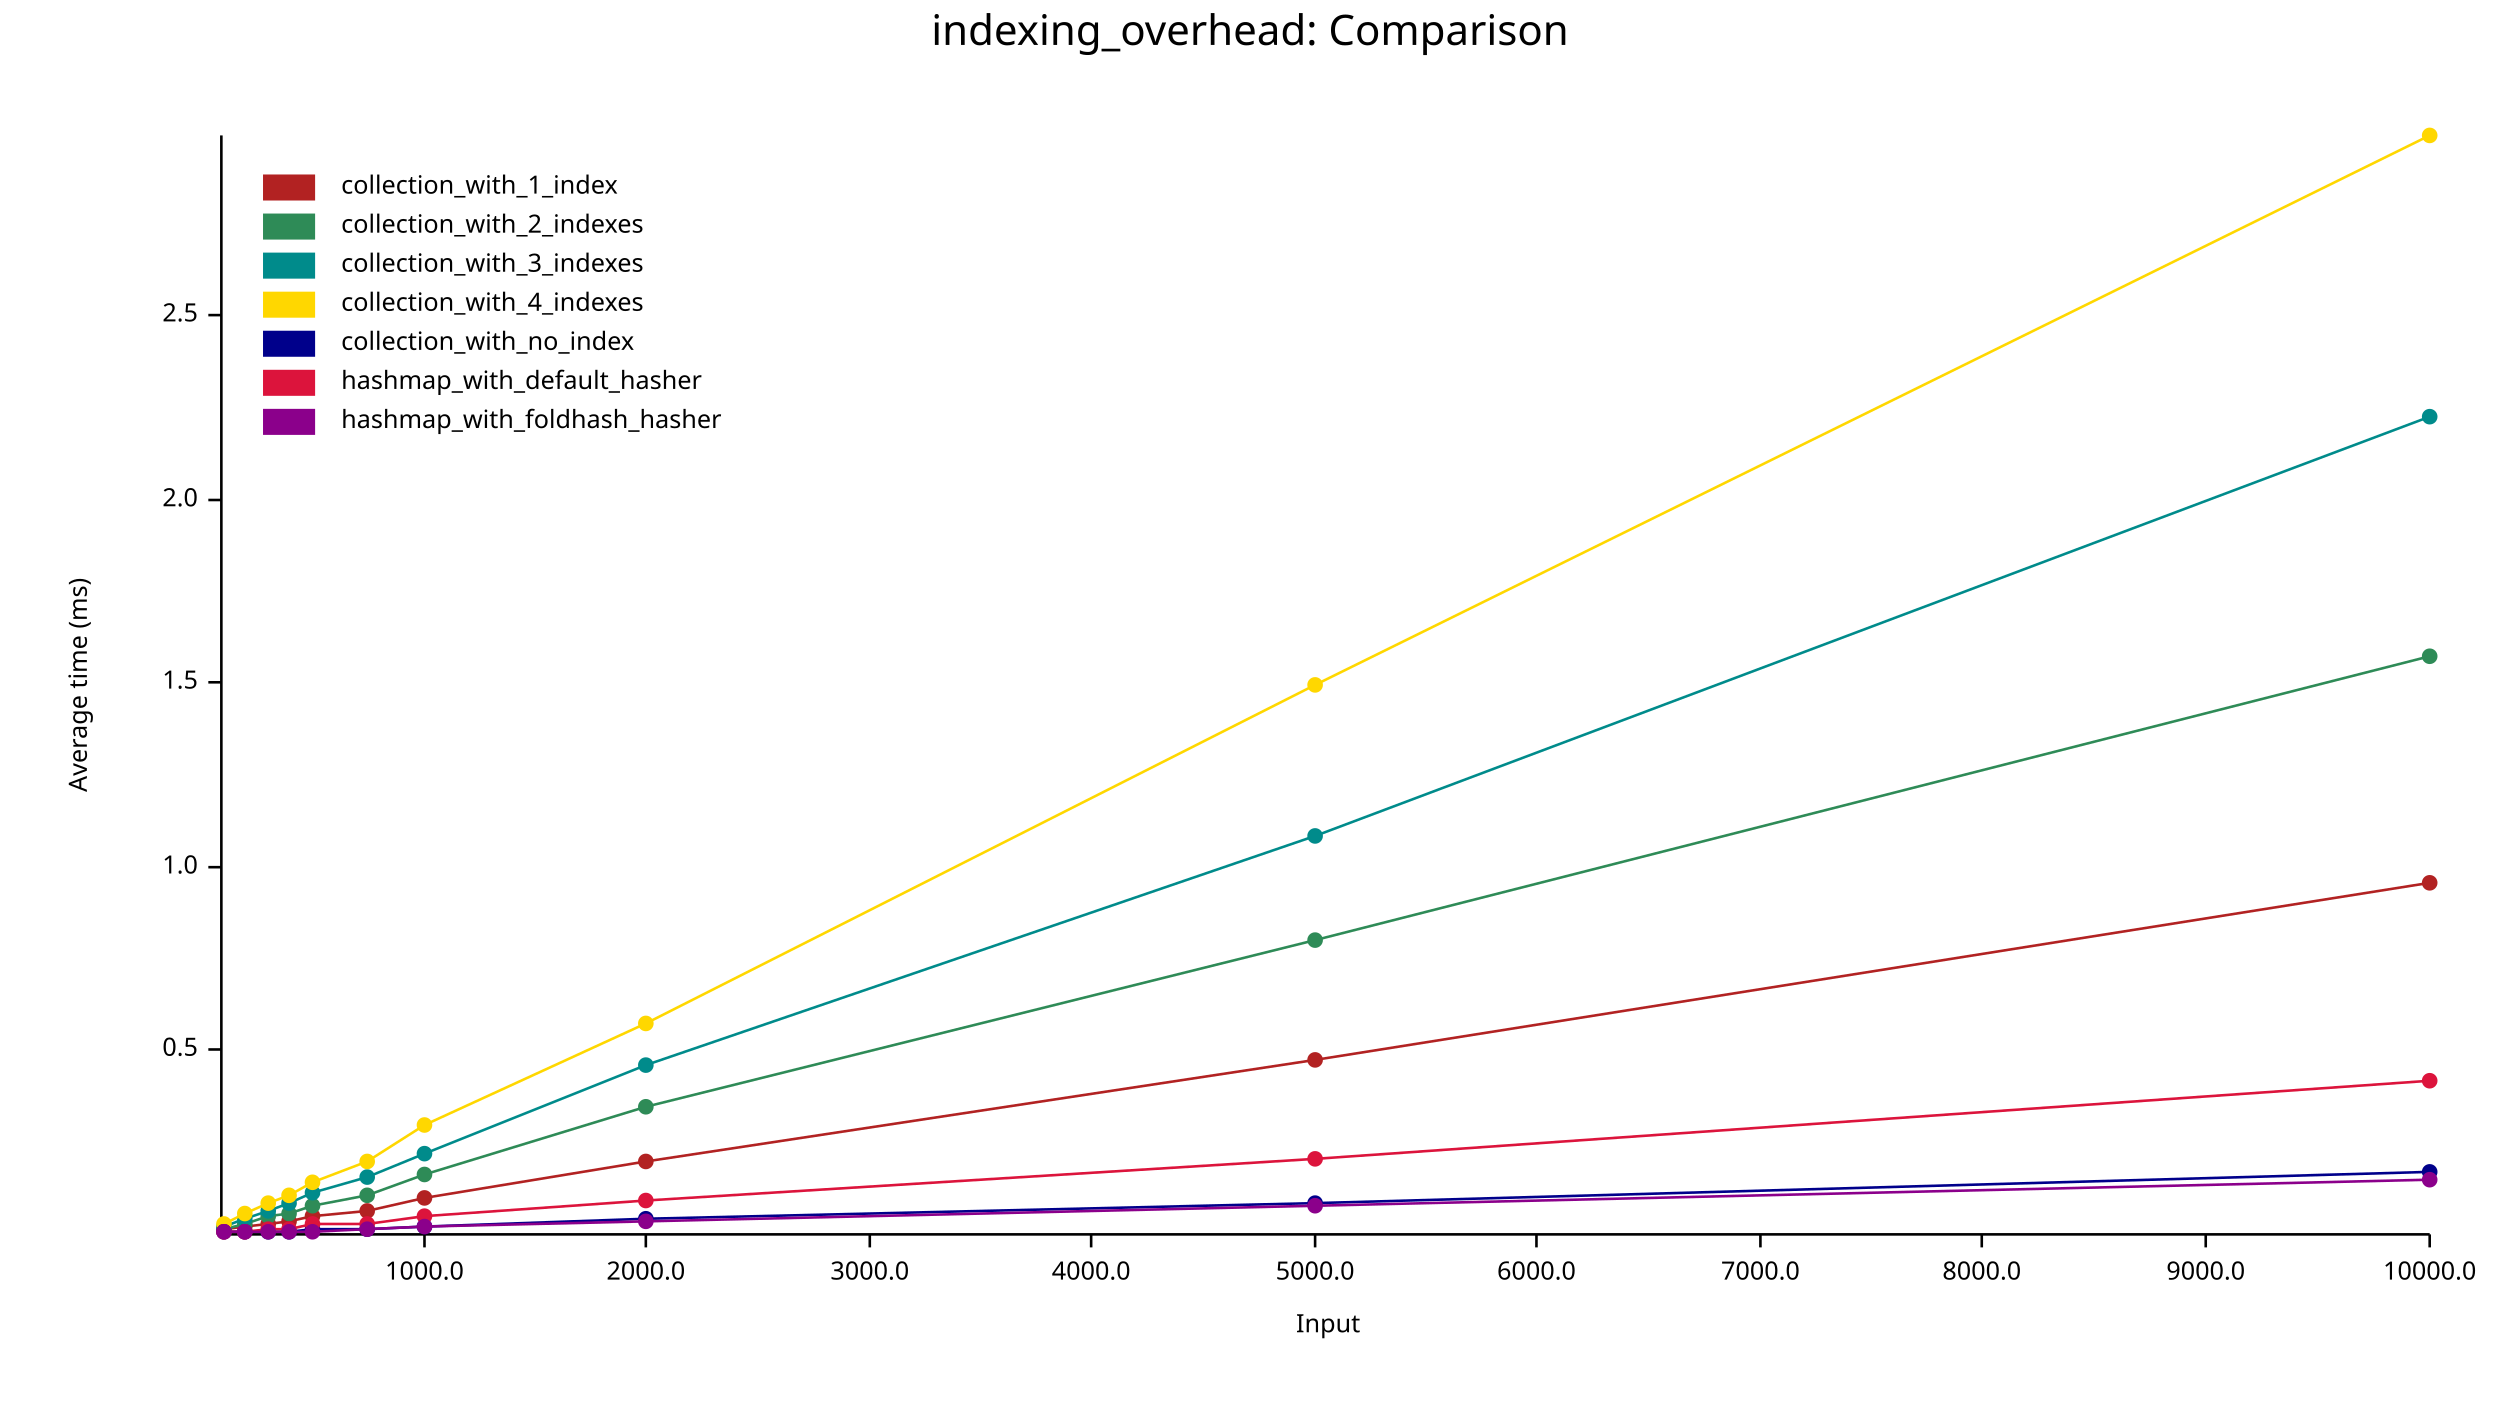
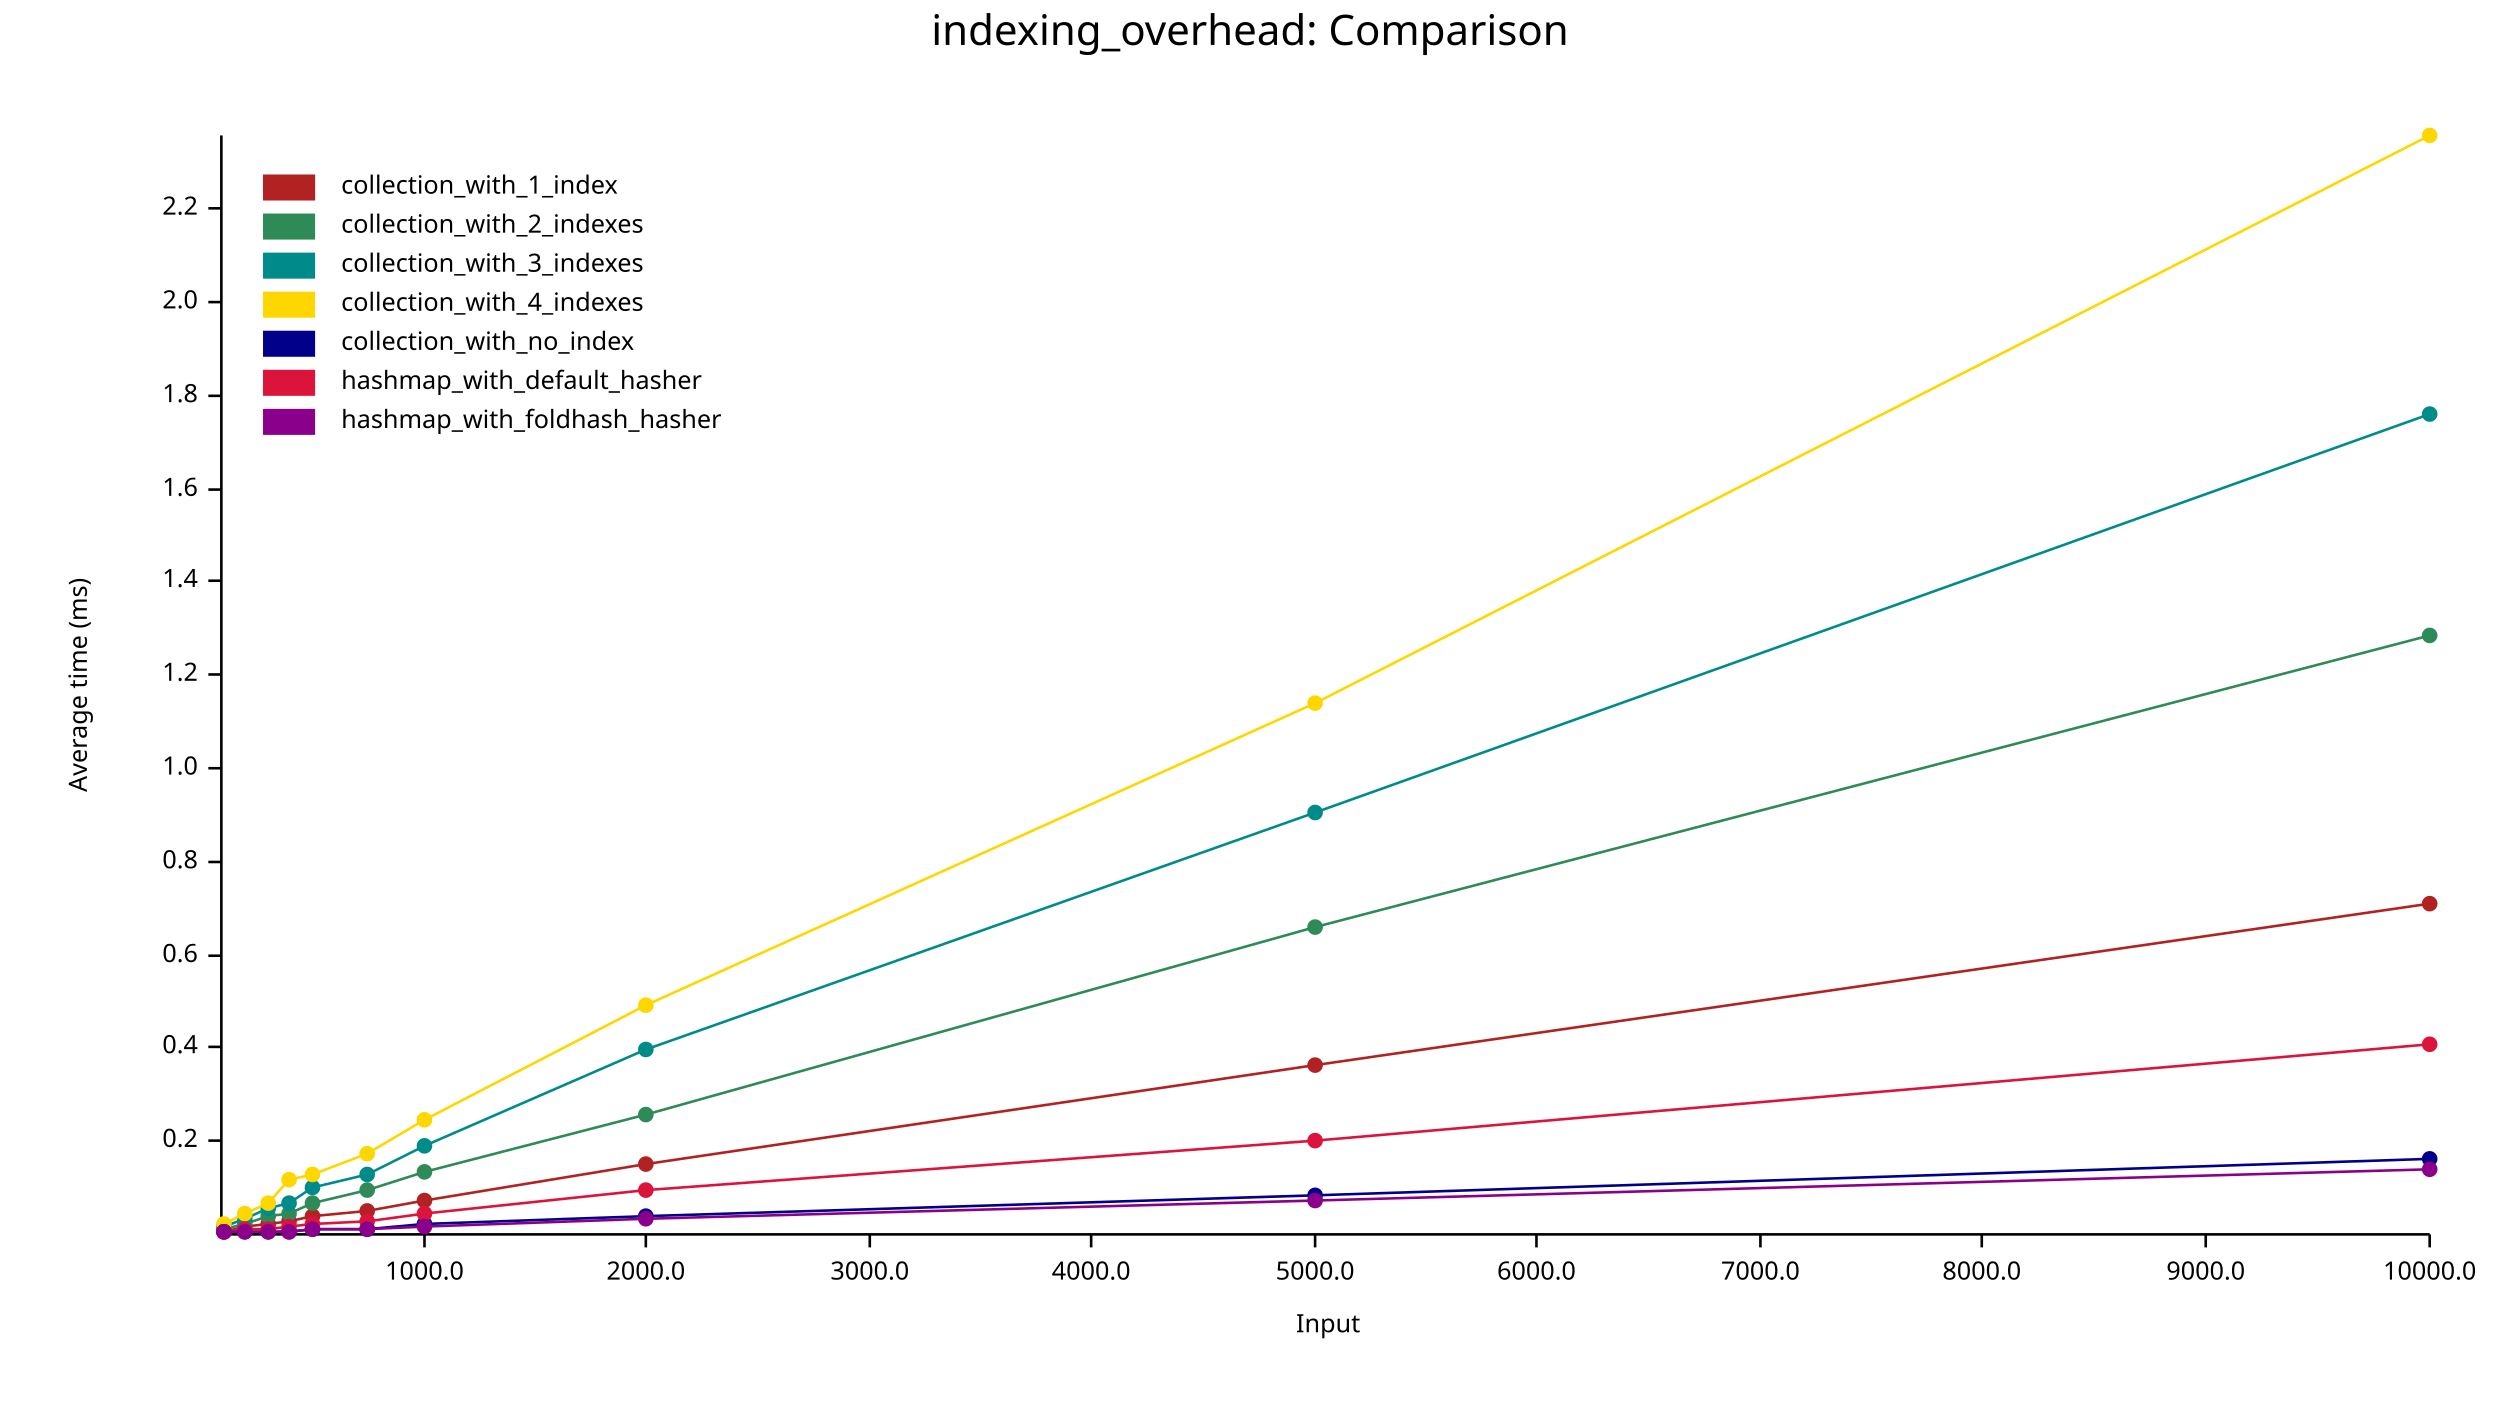
<svg xmlns="http://www.w3.org/2000/svg" width="960" height="540" viewBox="0 0 960 540">
  <text x="480" y="5" dy="0.76em" text-anchor="middle" font-family="sans-serif" font-size="16.129" opacity="1" fill="#000000">
indexing_overhead: Comparison
</text>
  <text x="26" y="263" dy="0.76em" text-anchor="middle" font-family="sans-serif" font-size="9.677" opacity="1" fill="#000000" transform="rotate(270, 26, 263)">
Average time (ms)
</text>
  <text x="510" y="514" dy="-0.5ex" text-anchor="middle" font-family="sans-serif" font-size="9.677" opacity="1" fill="#000000">
Input
</text>
  <polyline fill="none" opacity="1" stroke="#000000" stroke-width="1" points="85,52 85,473 " />
-   <text x="76" y="403" dy="0.5ex" text-anchor="end" font-family="sans-serif" font-size="9.677" opacity="1" fill="#000000">
- 0.5
- </text>
-   <polyline fill="none" opacity="1" stroke="#000000" stroke-width="1" points="80,403 85,403 " />
-   <text x="76" y="333" dy="0.5ex" text-anchor="end" font-family="sans-serif" font-size="9.677" opacity="1" fill="#000000">
+   <text x="76" y="438" dy="0.5ex" text-anchor="end" font-family="sans-serif" font-size="9.677" opacity="1" fill="#000000">
+ 0.2
+ </text>
+   <polyline fill="none" opacity="1" stroke="#000000" stroke-width="1" points="80,438 85,438 " />
+   <text x="76" y="402" dy="0.5ex" text-anchor="end" font-family="sans-serif" font-size="9.677" opacity="1" fill="#000000">
+ 0.4
+ </text>
+   <polyline fill="none" opacity="1" stroke="#000000" stroke-width="1" points="80,402 85,402 " />
+   <text x="76" y="367" dy="0.5ex" text-anchor="end" font-family="sans-serif" font-size="9.677" opacity="1" fill="#000000">
+ 0.6
+ </text>
+   <polyline fill="none" opacity="1" stroke="#000000" stroke-width="1" points="80,367 85,367 " />
+   <text x="76" y="331" dy="0.5ex" text-anchor="end" font-family="sans-serif" font-size="9.677" opacity="1" fill="#000000">
+ 0.8
+ </text>
+   <polyline fill="none" opacity="1" stroke="#000000" stroke-width="1" points="80,331 85,331 " />
+   <text x="76" y="295" dy="0.5ex" text-anchor="end" font-family="sans-serif" font-size="9.677" opacity="1" fill="#000000">
1.0
</text>
-   <polyline fill="none" opacity="1" stroke="#000000" stroke-width="1" points="80,333 85,333 " />
-   <text x="76" y="262" dy="0.5ex" text-anchor="end" font-family="sans-serif" font-size="9.677" opacity="1" fill="#000000">
- 1.5
- </text>
-   <polyline fill="none" opacity="1" stroke="#000000" stroke-width="1" points="80,262 85,262 " />
-   <text x="76" y="192" dy="0.5ex" text-anchor="end" font-family="sans-serif" font-size="9.677" opacity="1" fill="#000000">
+   <polyline fill="none" opacity="1" stroke="#000000" stroke-width="1" points="80,295 85,295 " />
+   <text x="76" y="259" dy="0.5ex" text-anchor="end" font-family="sans-serif" font-size="9.677" opacity="1" fill="#000000">
+ 1.2
+ </text>
+   <polyline fill="none" opacity="1" stroke="#000000" stroke-width="1" points="80,259 85,259 " />
+   <text x="76" y="223" dy="0.5ex" text-anchor="end" font-family="sans-serif" font-size="9.677" opacity="1" fill="#000000">
+ 1.4
+ </text>
+   <polyline fill="none" opacity="1" stroke="#000000" stroke-width="1" points="80,223 85,223 " />
+   <text x="76" y="188" dy="0.5ex" text-anchor="end" font-family="sans-serif" font-size="9.677" opacity="1" fill="#000000">
+ 1.6
+ </text>
+   <polyline fill="none" opacity="1" stroke="#000000" stroke-width="1" points="80,188 85,188 " />
+   <text x="76" y="152" dy="0.5ex" text-anchor="end" font-family="sans-serif" font-size="9.677" opacity="1" fill="#000000">
+ 1.8
+ </text>
+   <polyline fill="none" opacity="1" stroke="#000000" stroke-width="1" points="80,152 85,152 " />
+   <text x="76" y="116" dy="0.5ex" text-anchor="end" font-family="sans-serif" font-size="9.677" opacity="1" fill="#000000">
2.0
</text>
-   <polyline fill="none" opacity="1" stroke="#000000" stroke-width="1" points="80,192 85,192 " />
-   <text x="76" y="121" dy="0.5ex" text-anchor="end" font-family="sans-serif" font-size="9.677" opacity="1" fill="#000000">
- 2.5
- </text>
-   <polyline fill="none" opacity="1" stroke="#000000" stroke-width="1" points="80,121 85,121 " />
+   <polyline fill="none" opacity="1" stroke="#000000" stroke-width="1" points="80,116 85,116 " />
+   <text x="76" y="80" dy="0.5ex" text-anchor="end" font-family="sans-serif" font-size="9.677" opacity="1" fill="#000000">
+ 2.2
+ </text>
+   <polyline fill="none" opacity="1" stroke="#000000" stroke-width="1" points="80,80 85,80 " />
  <polyline fill="none" opacity="1" stroke="#000000" stroke-width="1" points="86,474 933,474 " />
  <text x="163" y="484" dy="0.76em" text-anchor="middle" font-family="sans-serif" font-size="9.677" opacity="1" fill="#000000">
1000.0
</text>
  <polyline fill="none" opacity="1" stroke="#000000" stroke-width="1" points="163,474 163,479 " />
  <text x="248" y="484" dy="0.76em" text-anchor="middle" font-family="sans-serif" font-size="9.677" opacity="1" fill="#000000">
2000.0
</text>
  <polyline fill="none" opacity="1" stroke="#000000" stroke-width="1" points="248,474 248,479 " />
  <text x="334" y="484" dy="0.76em" text-anchor="middle" font-family="sans-serif" font-size="9.677" opacity="1" fill="#000000">
3000.0
</text>
  <polyline fill="none" opacity="1" stroke="#000000" stroke-width="1" points="334,474 334,479 " />
  <text x="419" y="484" dy="0.76em" text-anchor="middle" font-family="sans-serif" font-size="9.677" opacity="1" fill="#000000">
4000.0
</text>
  <polyline fill="none" opacity="1" stroke="#000000" stroke-width="1" points="419,474 419,479 " />
  <text x="505" y="484" dy="0.76em" text-anchor="middle" font-family="sans-serif" font-size="9.677" opacity="1" fill="#000000">
5000.0
</text>
  <polyline fill="none" opacity="1" stroke="#000000" stroke-width="1" points="505,474 505,479 " />
  <text x="590" y="484" dy="0.76em" text-anchor="middle" font-family="sans-serif" font-size="9.677" opacity="1" fill="#000000">
6000.0
</text>
  <polyline fill="none" opacity="1" stroke="#000000" stroke-width="1" points="590,474 590,479 " />
  <text x="676" y="484" dy="0.76em" text-anchor="middle" font-family="sans-serif" font-size="9.677" opacity="1" fill="#000000">
7000.0
</text>
  <polyline fill="none" opacity="1" stroke="#000000" stroke-width="1" points="676,474 676,479 " />
  <text x="761" y="484" dy="0.76em" text-anchor="middle" font-family="sans-serif" font-size="9.677" opacity="1" fill="#000000">
8000.0
</text>
  <polyline fill="none" opacity="1" stroke="#000000" stroke-width="1" points="761,474 761,479 " />
  <text x="847" y="484" dy="0.76em" text-anchor="middle" font-family="sans-serif" font-size="9.677" opacity="1" fill="#000000">
9000.0
</text>
  <polyline fill="none" opacity="1" stroke="#000000" stroke-width="1" points="847,474 847,479 " />
  <text x="933" y="484" dy="0.76em" text-anchor="middle" font-family="sans-serif" font-size="9.677" opacity="1" fill="#000000">
10000.0
</text>
  <polyline fill="none" opacity="1" stroke="#000000" stroke-width="1" points="933,474 933,479 " />
-   <circle cx="86" cy="472" r="3" opacity="1" fill="#B22222" stroke="none" stroke-width="1" />
+   <circle cx="86" cy="473" r="3" opacity="1" fill="#B22222" stroke="none" stroke-width="1" />
  <circle cx="94" cy="471" r="3" opacity="1" fill="#B22222" stroke="none" stroke-width="1" />
  <circle cx="103" cy="470" r="3" opacity="1" fill="#B22222" stroke="none" stroke-width="1" />
  <circle cx="111" cy="469" r="3" opacity="1" fill="#B22222" stroke="none" stroke-width="1" />
  <circle cx="120" cy="467" r="3" opacity="1" fill="#B22222" stroke="none" stroke-width="1" />
  <circle cx="141" cy="465" r="3" opacity="1" fill="#B22222" stroke="none" stroke-width="1" />
-   <circle cx="163" cy="460" r="3" opacity="1" fill="#B22222" stroke="none" stroke-width="1" />
-   <circle cx="248" cy="446" r="3" opacity="1" fill="#B22222" stroke="none" stroke-width="1" />
-   <circle cx="505" cy="407" r="3" opacity="1" fill="#B22222" stroke="none" stroke-width="1" />
-   <circle cx="933" cy="339" r="3" opacity="1" fill="#B22222" stroke="none" stroke-width="1" />
-   <polyline fill="none" opacity="1" stroke="#B22222" stroke-width="1" points="86,472 94,471 103,470 111,469 120,467 141,465 163,460 248,446 505,407 933,339 " />
+   <circle cx="163" cy="461" r="3" opacity="1" fill="#B22222" stroke="none" stroke-width="1" />
+   <circle cx="248" cy="447" r="3" opacity="1" fill="#B22222" stroke="none" stroke-width="1" />
+   <circle cx="505" cy="409" r="3" opacity="1" fill="#B22222" stroke="none" stroke-width="1" />
+   <circle cx="933" cy="347" r="3" opacity="1" fill="#B22222" stroke="none" stroke-width="1" />
+   <polyline fill="none" opacity="1" stroke="#B22222" stroke-width="1" points="86,473 94,471 103,470 111,469 120,467 141,465 163,461 248,447 505,409 933,347 " />
  <circle cx="86" cy="472" r="3" opacity="1" fill="#2E8B57" stroke="none" stroke-width="1" />
  <circle cx="94" cy="470" r="3" opacity="1" fill="#2E8B57" stroke="none" stroke-width="1" />
  <circle cx="103" cy="467" r="3" opacity="1" fill="#2E8B57" stroke="none" stroke-width="1" />
  <circle cx="111" cy="466" r="3" opacity="1" fill="#2E8B57" stroke="none" stroke-width="1" />
-   <circle cx="120" cy="463" r="3" opacity="1" fill="#2E8B57" stroke="none" stroke-width="1" />
-   <circle cx="141" cy="459" r="3" opacity="1" fill="#2E8B57" stroke="none" stroke-width="1" />
-   <circle cx="163" cy="451" r="3" opacity="1" fill="#2E8B57" stroke="none" stroke-width="1" />
-   <circle cx="248" cy="425" r="3" opacity="1" fill="#2E8B57" stroke="none" stroke-width="1" />
-   <circle cx="505" cy="361" r="3" opacity="1" fill="#2E8B57" stroke="none" stroke-width="1" />
-   <circle cx="933" cy="252" r="3" opacity="1" fill="#2E8B57" stroke="none" stroke-width="1" />
-   <polyline fill="none" opacity="1" stroke="#2E8B57" stroke-width="1" points="86,472 94,470 103,467 111,466 120,463 141,459 163,451 248,425 505,361 933,252 " />
+   <circle cx="120" cy="462" r="3" opacity="1" fill="#2E8B57" stroke="none" stroke-width="1" />
+   <circle cx="141" cy="457" r="3" opacity="1" fill="#2E8B57" stroke="none" stroke-width="1" />
+   <circle cx="163" cy="450" r="3" opacity="1" fill="#2E8B57" stroke="none" stroke-width="1" />
+   <circle cx="248" cy="428" r="3" opacity="1" fill="#2E8B57" stroke="none" stroke-width="1" />
+   <circle cx="505" cy="356" r="3" opacity="1" fill="#2E8B57" stroke="none" stroke-width="1" />
+   <circle cx="933" cy="244" r="3" opacity="1" fill="#2E8B57" stroke="none" stroke-width="1" />
+   <polyline fill="none" opacity="1" stroke="#2E8B57" stroke-width="1" points="86,472 94,470 103,467 111,466 120,462 141,457 163,450 248,428 505,356 933,244 " />
  <circle cx="86" cy="471" r="3" opacity="1" fill="#008B8B" stroke="none" stroke-width="1" />
  <circle cx="94" cy="468" r="3" opacity="1" fill="#008B8B" stroke="none" stroke-width="1" />
-   <circle cx="103" cy="465" r="3" opacity="1" fill="#008B8B" stroke="none" stroke-width="1" />
+   <circle cx="103" cy="464" r="3" opacity="1" fill="#008B8B" stroke="none" stroke-width="1" />
  <circle cx="111" cy="462" r="3" opacity="1" fill="#008B8B" stroke="none" stroke-width="1" />
-   <circle cx="120" cy="458" r="3" opacity="1" fill="#008B8B" stroke="none" stroke-width="1" />
-   <circle cx="141" cy="452" r="3" opacity="1" fill="#008B8B" stroke="none" stroke-width="1" />
-   <circle cx="163" cy="443" r="3" opacity="1" fill="#008B8B" stroke="none" stroke-width="1" />
-   <circle cx="248" cy="409" r="3" opacity="1" fill="#008B8B" stroke="none" stroke-width="1" />
-   <circle cx="505" cy="321" r="3" opacity="1" fill="#008B8B" stroke="none" stroke-width="1" />
-   <circle cx="933" cy="160" r="3" opacity="1" fill="#008B8B" stroke="none" stroke-width="1" />
-   <polyline fill="none" opacity="1" stroke="#008B8B" stroke-width="1" points="86,471 94,468 103,465 111,462 120,458 141,452 163,443 248,409 505,321 933,160 " />
+   <circle cx="120" cy="456" r="3" opacity="1" fill="#008B8B" stroke="none" stroke-width="1" />
+   <circle cx="141" cy="451" r="3" opacity="1" fill="#008B8B" stroke="none" stroke-width="1" />
+   <circle cx="163" cy="440" r="3" opacity="1" fill="#008B8B" stroke="none" stroke-width="1" />
+   <circle cx="248" cy="403" r="3" opacity="1" fill="#008B8B" stroke="none" stroke-width="1" />
+   <circle cx="505" cy="312" r="3" opacity="1" fill="#008B8B" stroke="none" stroke-width="1" />
+   <circle cx="933" cy="159" r="3" opacity="1" fill="#008B8B" stroke="none" stroke-width="1" />
+   <polyline fill="none" opacity="1" stroke="#008B8B" stroke-width="1" points="86,471 94,468 103,464 111,462 120,456 141,451 163,440 248,403 505,312 933,159 " />
  <circle cx="86" cy="470" r="3" opacity="1" fill="#FFD700" stroke="none" stroke-width="1" />
  <circle cx="94" cy="466" r="3" opacity="1" fill="#FFD700" stroke="none" stroke-width="1" />
  <circle cx="103" cy="462" r="3" opacity="1" fill="#FFD700" stroke="none" stroke-width="1" />
-   <circle cx="111" cy="459" r="3" opacity="1" fill="#FFD700" stroke="none" stroke-width="1" />
-   <circle cx="120" cy="454" r="3" opacity="1" fill="#FFD700" stroke="none" stroke-width="1" />
-   <circle cx="141" cy="446" r="3" opacity="1" fill="#FFD700" stroke="none" stroke-width="1" />
-   <circle cx="163" cy="432" r="3" opacity="1" fill="#FFD700" stroke="none" stroke-width="1" />
-   <circle cx="248" cy="393" r="3" opacity="1" fill="#FFD700" stroke="none" stroke-width="1" />
-   <circle cx="505" cy="263" r="3" opacity="1" fill="#FFD700" stroke="none" stroke-width="1" />
+   <circle cx="111" cy="453" r="3" opacity="1" fill="#FFD700" stroke="none" stroke-width="1" />
+   <circle cx="120" cy="451" r="3" opacity="1" fill="#FFD700" stroke="none" stroke-width="1" />
+   <circle cx="141" cy="443" r="3" opacity="1" fill="#FFD700" stroke="none" stroke-width="1" />
+   <circle cx="163" cy="430" r="3" opacity="1" fill="#FFD700" stroke="none" stroke-width="1" />
+   <circle cx="248" cy="386" r="3" opacity="1" fill="#FFD700" stroke="none" stroke-width="1" />
+   <circle cx="505" cy="270" r="3" opacity="1" fill="#FFD700" stroke="none" stroke-width="1" />
  <circle cx="933" cy="52" r="3" opacity="1" fill="#FFD700" stroke="none" stroke-width="1" />
-   <polyline fill="none" opacity="1" stroke="#FFD700" stroke-width="1" points="86,470 94,466 103,462 111,459 120,454 141,446 163,432 248,393 505,263 933,52 " />
+   <polyline fill="none" opacity="1" stroke="#FFD700" stroke-width="1" points="86,470 94,466 103,462 111,453 120,451 141,443 163,430 248,386 505,270 933,52 " />
  <circle cx="86" cy="473" r="3" opacity="1" fill="#00008B" stroke="none" stroke-width="1" />
  <circle cx="94" cy="473" r="3" opacity="1" fill="#00008B" stroke="none" stroke-width="1" />
  <circle cx="103" cy="473" r="3" opacity="1" fill="#00008B" stroke="none" stroke-width="1" />
  <circle cx="111" cy="473" r="3" opacity="1" fill="#00008B" stroke="none" stroke-width="1" />
  <circle cx="120" cy="472" r="3" opacity="1" fill="#00008B" stroke="none" stroke-width="1" />
  <circle cx="141" cy="472" r="3" opacity="1" fill="#00008B" stroke="none" stroke-width="1" />
-   <circle cx="163" cy="471" r="3" opacity="1" fill="#00008B" stroke="none" stroke-width="1" />
-   <circle cx="248" cy="468" r="3" opacity="1" fill="#00008B" stroke="none" stroke-width="1" />
-   <circle cx="505" cy="462" r="3" opacity="1" fill="#00008B" stroke="none" stroke-width="1" />
-   <circle cx="933" cy="450" r="3" opacity="1" fill="#00008B" stroke="none" stroke-width="1" />
-   <polyline fill="none" opacity="1" stroke="#00008B" stroke-width="1" points="86,473 94,473 103,473 111,473 120,472 141,472 163,471 248,468 505,462 933,450 " />
+   <circle cx="163" cy="470" r="3" opacity="1" fill="#00008B" stroke="none" stroke-width="1" />
+   <circle cx="248" cy="467" r="3" opacity="1" fill="#00008B" stroke="none" stroke-width="1" />
+   <circle cx="505" cy="459" r="3" opacity="1" fill="#00008B" stroke="none" stroke-width="1" />
+   <circle cx="933" cy="445" r="3" opacity="1" fill="#00008B" stroke="none" stroke-width="1" />
+   <polyline fill="none" opacity="1" stroke="#00008B" stroke-width="1" points="86,473 94,473 103,473 111,473 120,472 141,472 163,470 248,467 505,459 933,445 " />
  <circle cx="86" cy="473" r="3" opacity="1" fill="#DC143C" stroke="none" stroke-width="1" />
-   <circle cx="94" cy="473" r="3" opacity="1" fill="#DC143C" stroke="none" stroke-width="1" />
+   <circle cx="94" cy="472" r="3" opacity="1" fill="#DC143C" stroke="none" stroke-width="1" />
  <circle cx="103" cy="472" r="3" opacity="1" fill="#DC143C" stroke="none" stroke-width="1" />
-   <circle cx="111" cy="472" r="3" opacity="1" fill="#DC143C" stroke="none" stroke-width="1" />
+   <circle cx="111" cy="471" r="3" opacity="1" fill="#DC143C" stroke="none" stroke-width="1" />
  <circle cx="120" cy="470" r="3" opacity="1" fill="#DC143C" stroke="none" stroke-width="1" />
-   <circle cx="141" cy="470" r="3" opacity="1" fill="#DC143C" stroke="none" stroke-width="1" />
-   <circle cx="163" cy="467" r="3" opacity="1" fill="#DC143C" stroke="none" stroke-width="1" />
-   <circle cx="248" cy="461" r="3" opacity="1" fill="#DC143C" stroke="none" stroke-width="1" />
-   <circle cx="505" cy="445" r="3" opacity="1" fill="#DC143C" stroke="none" stroke-width="1" />
-   <circle cx="933" cy="415" r="3" opacity="1" fill="#DC143C" stroke="none" stroke-width="1" />
-   <polyline fill="none" opacity="1" stroke="#DC143C" stroke-width="1" points="86,473 94,473 103,472 111,472 120,470 141,470 163,467 248,461 505,445 933,415 " />
+   <circle cx="141" cy="469" r="3" opacity="1" fill="#DC143C" stroke="none" stroke-width="1" />
+   <circle cx="163" cy="466" r="3" opacity="1" fill="#DC143C" stroke="none" stroke-width="1" />
+   <circle cx="248" cy="457" r="3" opacity="1" fill="#DC143C" stroke="none" stroke-width="1" />
+   <circle cx="505" cy="438" r="3" opacity="1" fill="#DC143C" stroke="none" stroke-width="1" />
+   <circle cx="933" cy="401" r="3" opacity="1" fill="#DC143C" stroke="none" stroke-width="1" />
+   <polyline fill="none" opacity="1" stroke="#DC143C" stroke-width="1" points="86,473 94,472 103,472 111,471 120,470 141,469 163,466 248,457 505,438 933,401 " />
  <circle cx="86" cy="473" r="3" opacity="1" fill="#8B008B" stroke="none" stroke-width="1" />
  <circle cx="94" cy="473" r="3" opacity="1" fill="#8B008B" stroke="none" stroke-width="1" />
  <circle cx="103" cy="473" r="3" opacity="1" fill="#8B008B" stroke="none" stroke-width="1" />
  <circle cx="111" cy="473" r="3" opacity="1" fill="#8B008B" stroke="none" stroke-width="1" />
-   <circle cx="120" cy="473" r="3" opacity="1" fill="#8B008B" stroke="none" stroke-width="1" />
+   <circle cx="120" cy="472" r="3" opacity="1" fill="#8B008B" stroke="none" stroke-width="1" />
  <circle cx="141" cy="472" r="3" opacity="1" fill="#8B008B" stroke="none" stroke-width="1" />
  <circle cx="163" cy="471" r="3" opacity="1" fill="#8B008B" stroke="none" stroke-width="1" />
-   <circle cx="248" cy="469" r="3" opacity="1" fill="#8B008B" stroke="none" stroke-width="1" />
-   <circle cx="505" cy="463" r="3" opacity="1" fill="#8B008B" stroke="none" stroke-width="1" />
-   <circle cx="933" cy="453" r="3" opacity="1" fill="#8B008B" stroke="none" stroke-width="1" />
-   <polyline fill="none" opacity="1" stroke="#8B008B" stroke-width="1" points="86,473 94,473 103,473 111,473 120,473 141,472 163,471 248,469 505,463 933,453 " />
+   <circle cx="248" cy="468" r="3" opacity="1" fill="#8B008B" stroke="none" stroke-width="1" />
+   <circle cx="505" cy="461" r="3" opacity="1" fill="#8B008B" stroke="none" stroke-width="1" />
+   <circle cx="933" cy="449" r="3" opacity="1" fill="#8B008B" stroke="none" stroke-width="1" />
+   <polyline fill="none" opacity="1" stroke="#8B008B" stroke-width="1" points="86,473 94,473 103,473 111,473 120,472 141,472 163,471 248,468 505,461 933,449 " />
  <text x="131" y="67" dy="0.76em" text-anchor="start" font-family="sans-serif" font-size="9.677" opacity="1" fill="#000000">
collection_with_1_index
</text>
  <text x="131" y="82" dy="0.76em" text-anchor="start" font-family="sans-serif" font-size="9.677" opacity="1" fill="#000000">
collection_with_2_indexes
</text>
  <text x="131" y="97" dy="0.76em" text-anchor="start" font-family="sans-serif" font-size="9.677" opacity="1" fill="#000000">
collection_with_3_indexes
</text>
  <text x="131" y="112" dy="0.76em" text-anchor="start" font-family="sans-serif" font-size="9.677" opacity="1" fill="#000000">
collection_with_4_indexes
</text>
  <text x="131" y="127" dy="0.76em" text-anchor="start" font-family="sans-serif" font-size="9.677" opacity="1" fill="#000000">
collection_with_no_index
</text>
  <text x="131" y="142" dy="0.76em" text-anchor="start" font-family="sans-serif" font-size="9.677" opacity="1" fill="#000000">
hashmap_with_default_hasher
</text>
  <text x="131" y="157" dy="0.76em" text-anchor="start" font-family="sans-serif" font-size="9.677" opacity="1" fill="#000000">
hashmap_with_foldhash_hasher
</text>
  <rect x="101" y="67" width="20" height="10" opacity="1" fill="#B22222" stroke="none" />
  <rect x="101" y="82" width="20" height="10" opacity="1" fill="#2E8B57" stroke="none" />
  <rect x="101" y="97" width="20" height="10" opacity="1" fill="#008B8B" stroke="none" />
  <rect x="101" y="112" width="20" height="10" opacity="1" fill="#FFD700" stroke="none" />
  <rect x="101" y="127" width="20" height="10" opacity="1" fill="#00008B" stroke="none" />
  <rect x="101" y="142" width="20" height="10" opacity="1" fill="#DC143C" stroke="none" />
  <rect x="101" y="157" width="20" height="10" opacity="1" fill="#8B008B" stroke="none" />
</svg>
